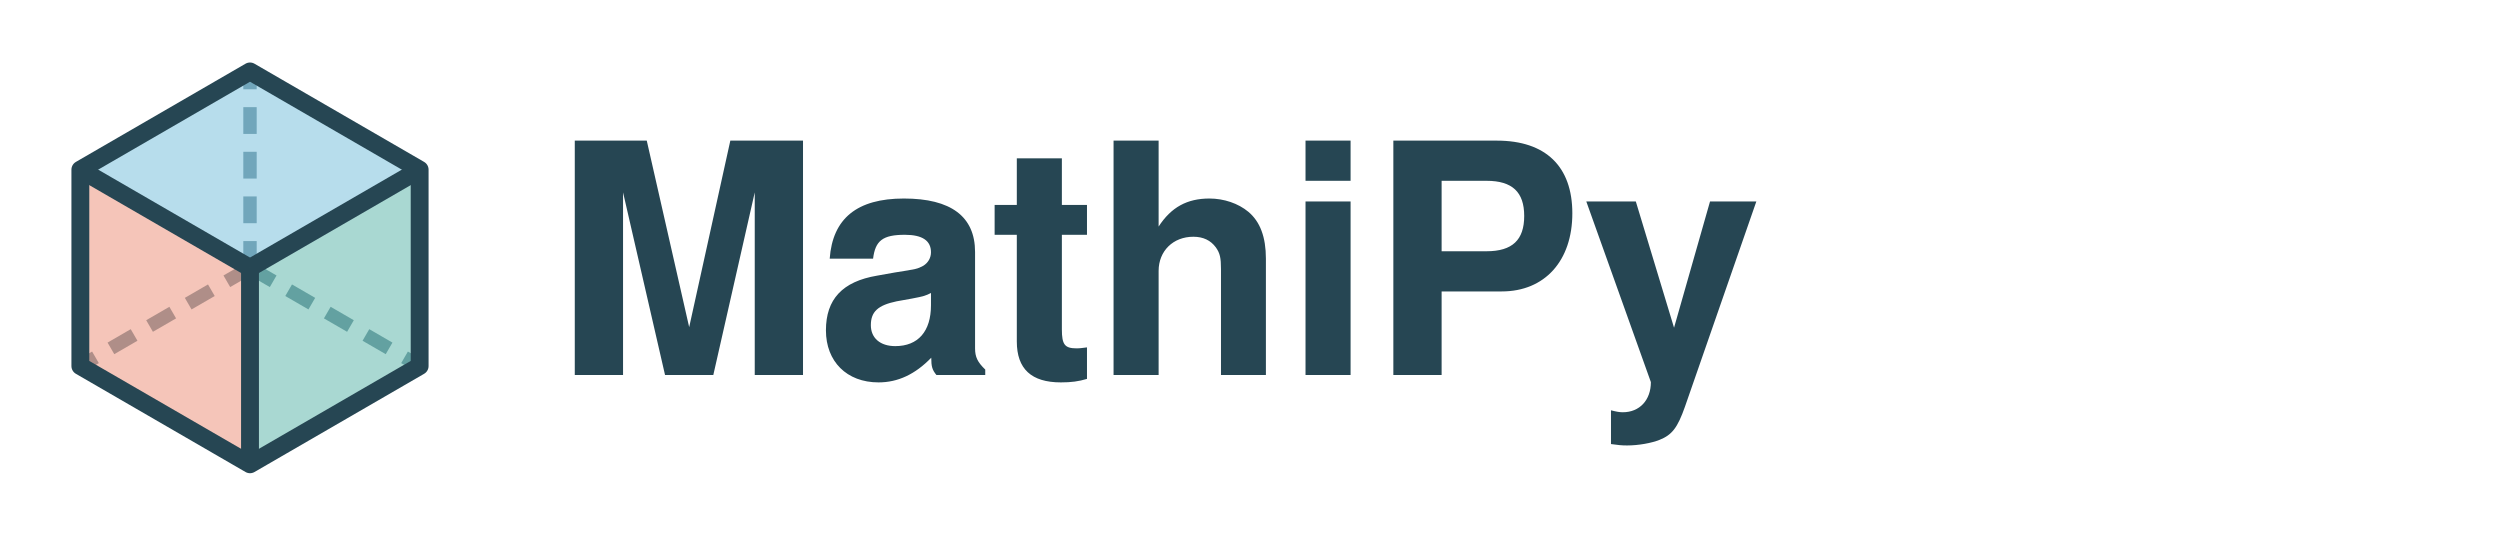
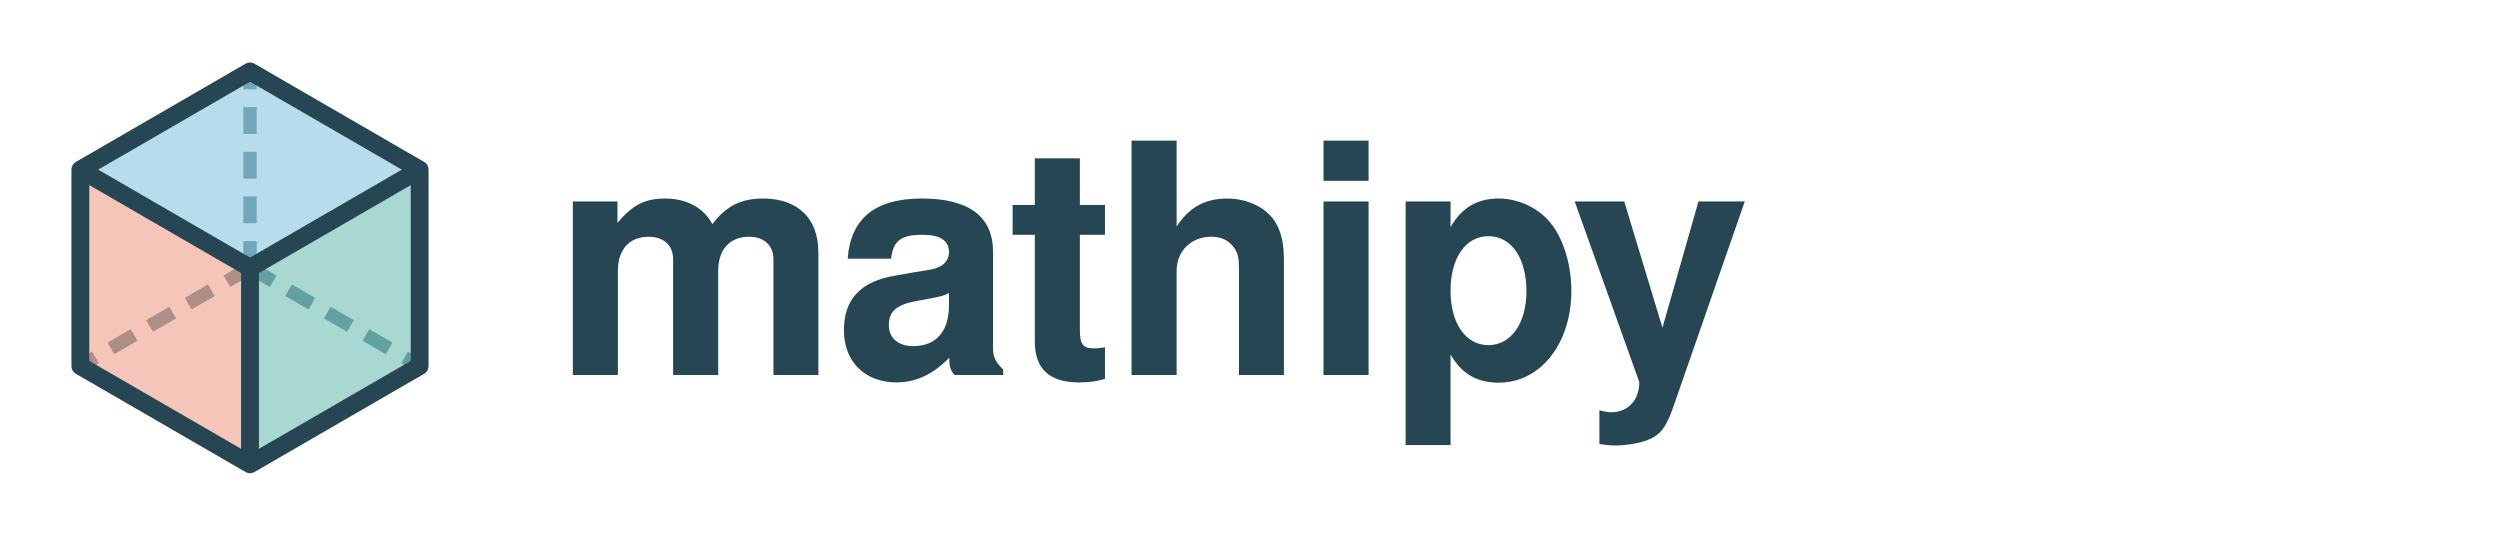
<svg xmlns="http://www.w3.org/2000/svg" viewBox="0 0 280 60" width="280" height="60">
  <line x1="28" y1="30" x2="28" y2="8" stroke="#8BA4AD" stroke-width="1.5" stroke-dasharray="3,2" />
  <line x1="28" y1="30" x2="47" y2="41" stroke="#8BA4AD" stroke-width="1.5" stroke-dasharray="3,2" />
  <line x1="28" y1="30" x2="9" y2="41" stroke="#8BA4AD" stroke-width="1.5" stroke-dasharray="3,2" />
  <polygon points="28,8 47,19 28,30 9,19" fill="#4DABCF" fill-opacity="0.4" />
  <polygon points="9,19 28,30 28,52 9,41" fill="#E76F51" fill-opacity="0.4" />
  <polygon points="47,19 47,41 28,52 28,30" fill="#2A9D8F" fill-opacity="0.4" />
  <polygon points="28,8 47,19 47,41 28,52 9,41 9,19" fill="none" stroke="#264653" stroke-width="2" stroke-linejoin="round" />
  <line x1="28" y1="30" x2="47" y2="19" stroke="#264653" stroke-width="2" />
  <line x1="28" y1="30" x2="28" y2="52" stroke="#264653" stroke-width="2" />
  <line x1="28" y1="30" x2="9" y2="19" stroke="#264653" stroke-width="2" />
-   <text x="62" y="42" font-family="'Segoe UI', Helvetica, Arial, sans-serif" font-size="36" font-weight="700" letter-spacing="-0.5" fill="#264653">MathiPy</text>
+   <text x="62" y="42" font-family="'Segoe UI', Helvetica, Arial, sans-serif" font-size="36" font-weight="700" letter-spacing="-0.5" fill="#264653">mathipy</text>
</svg>
